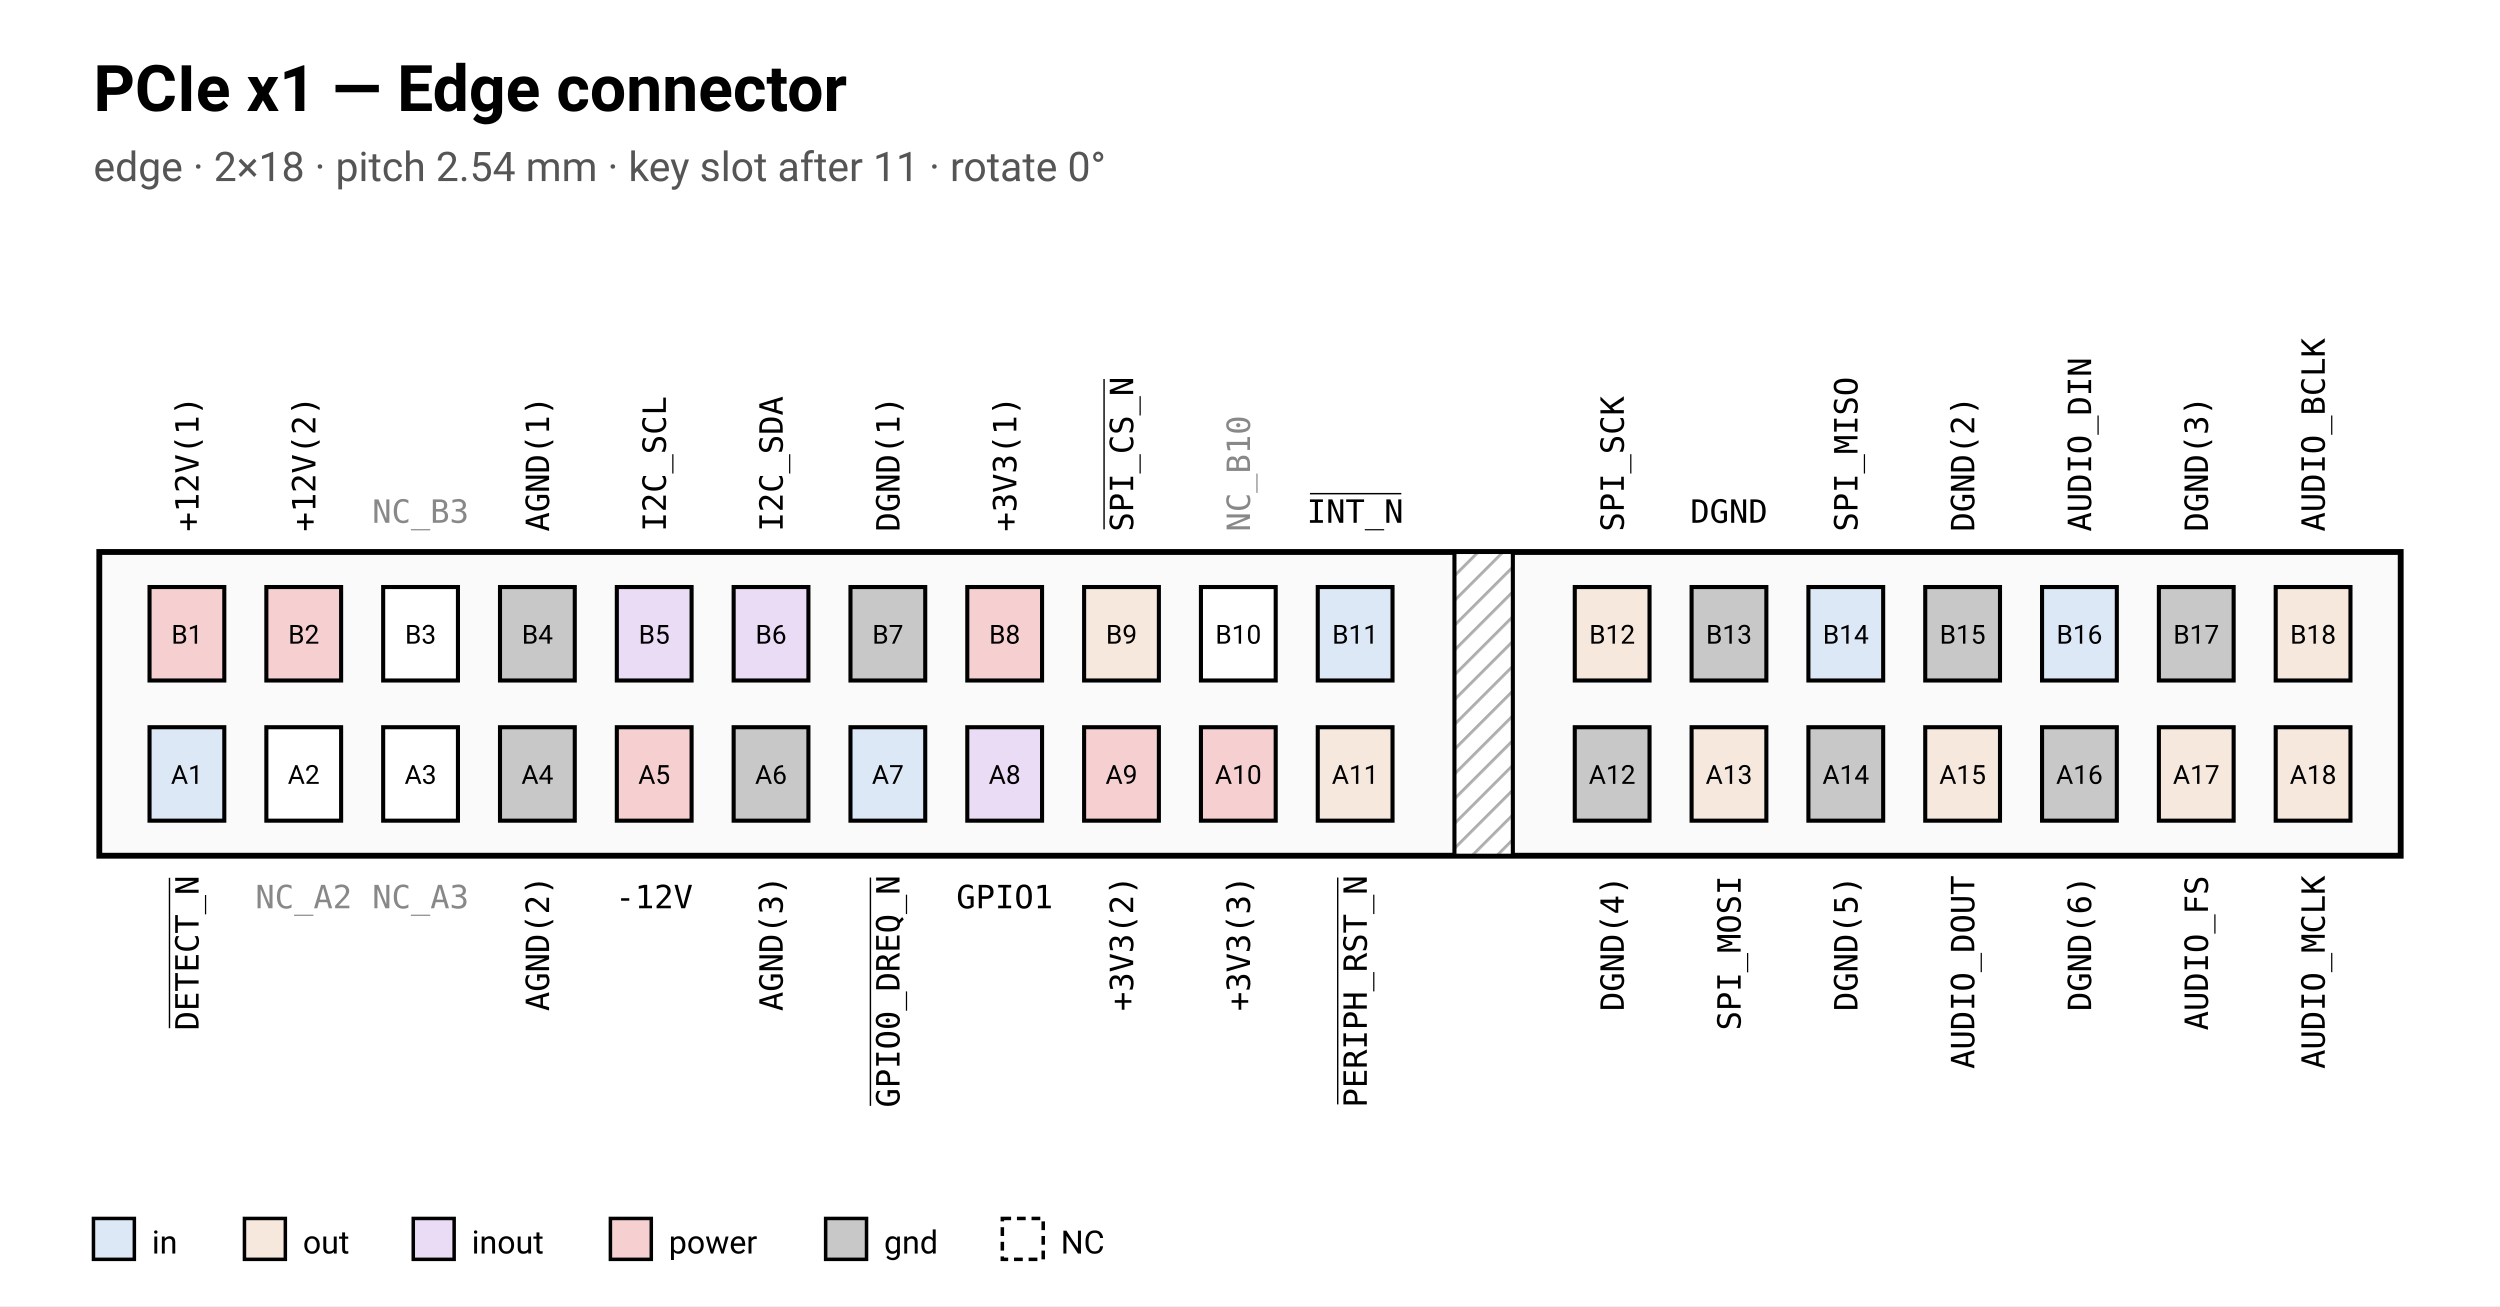
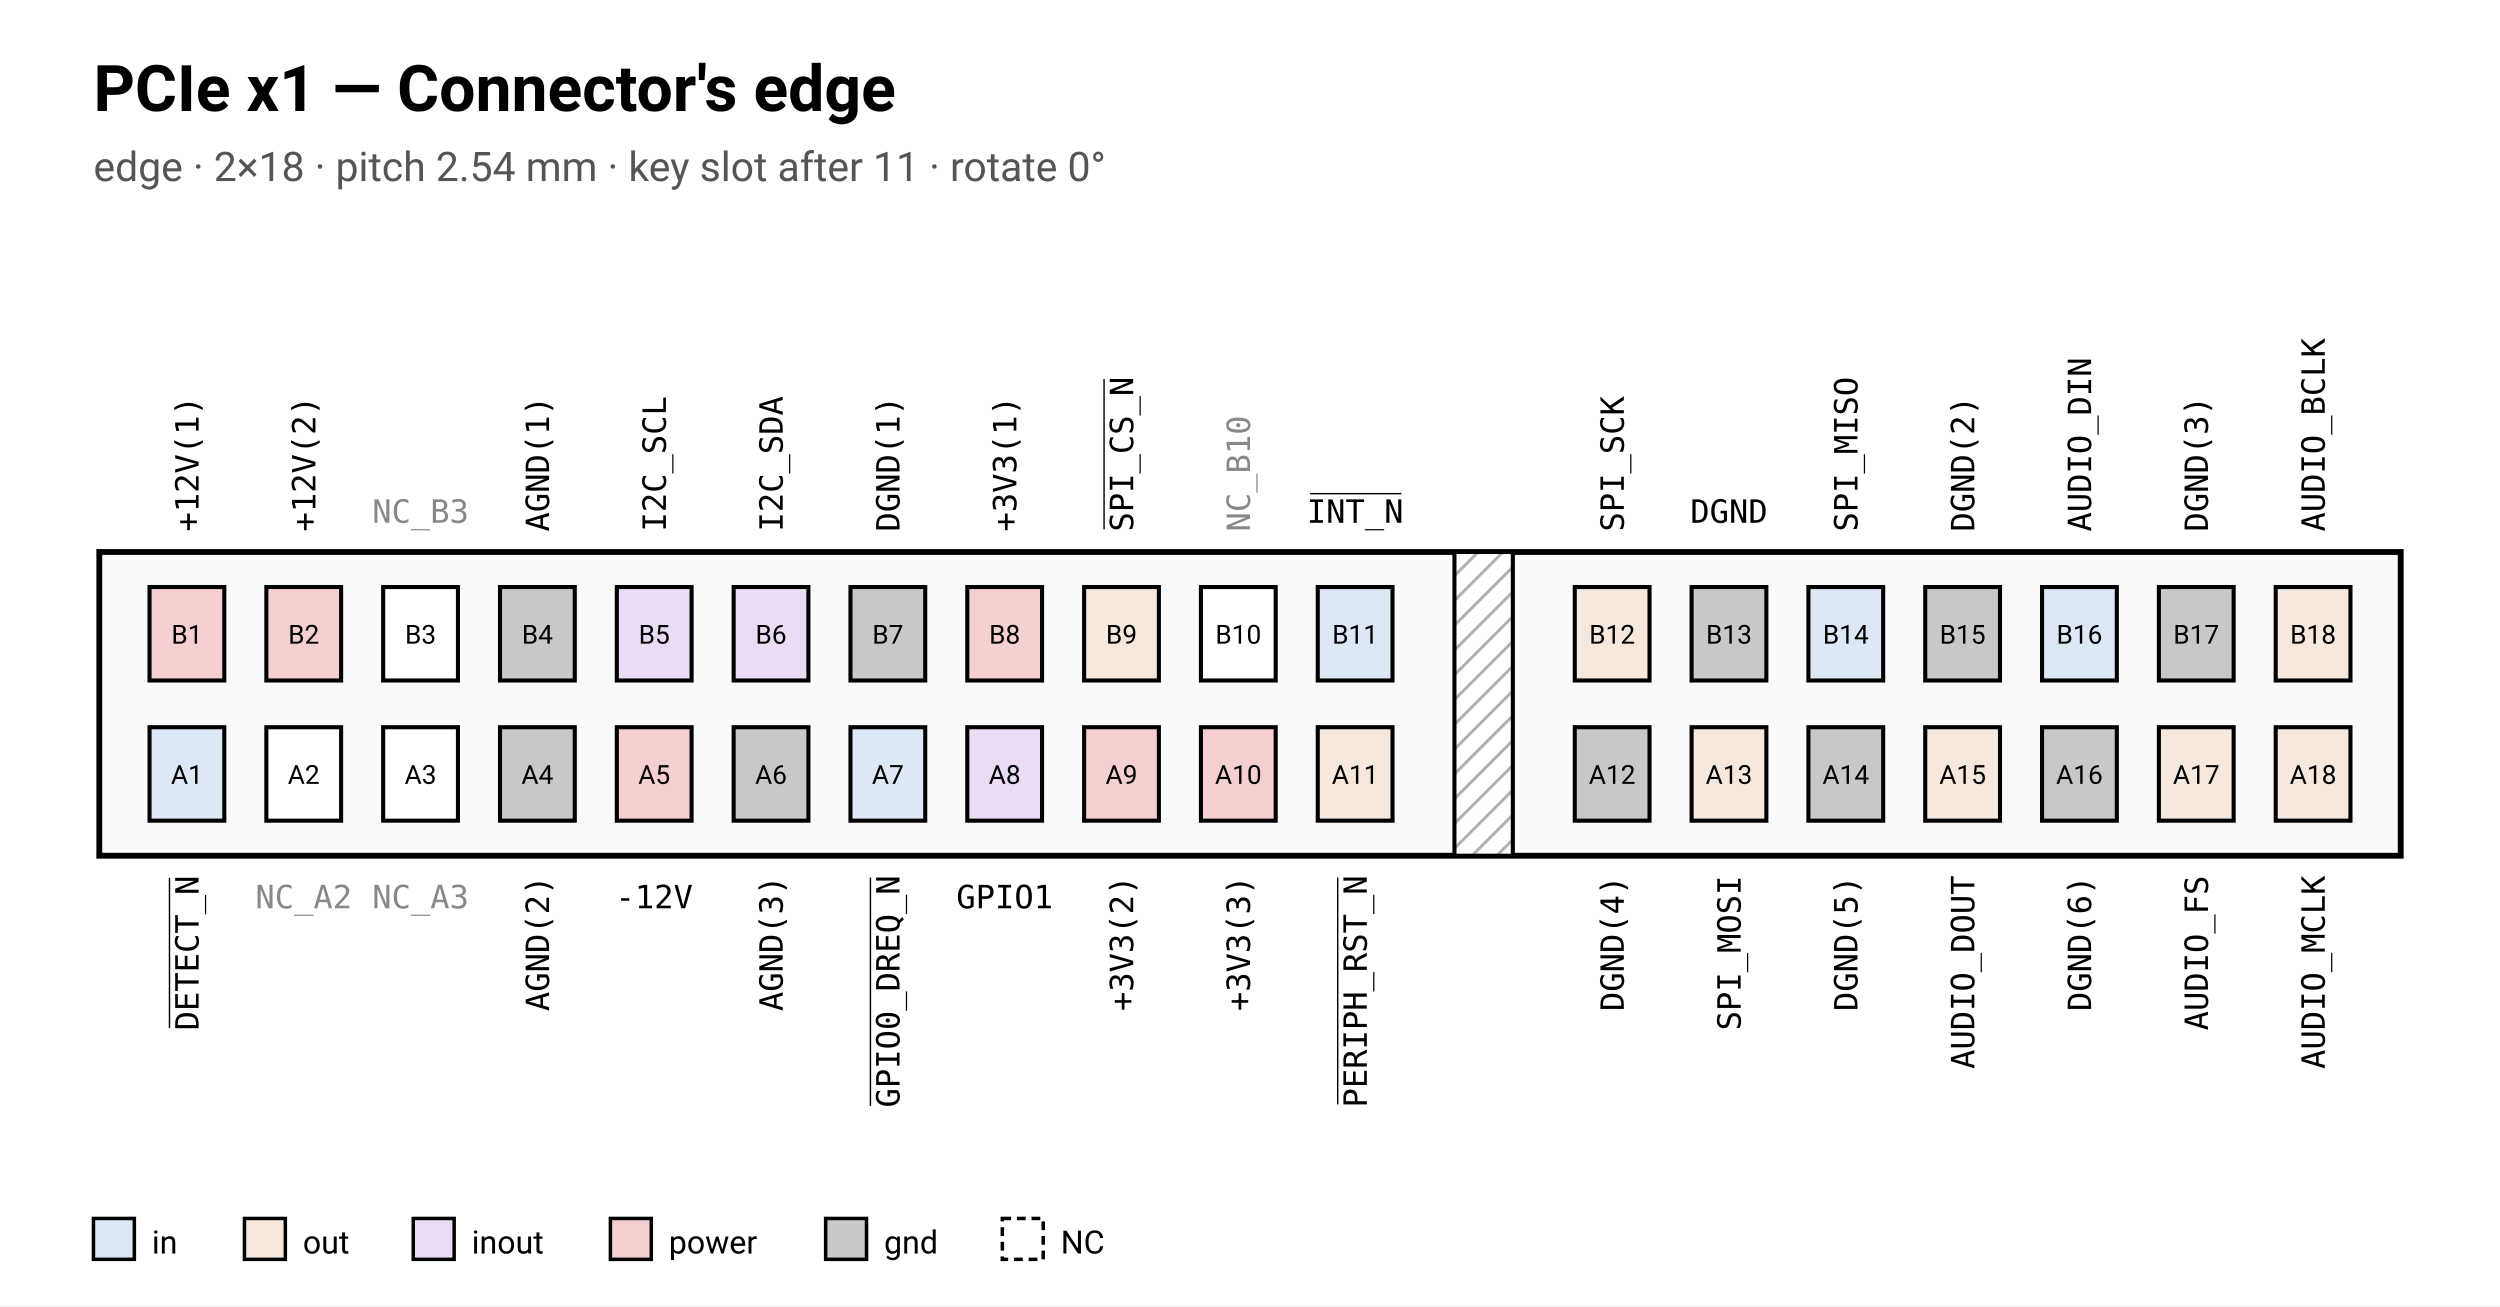
<svg xmlns="http://www.w3.org/2000/svg" width="856" height="447.2" viewBox="0 0 856 447.2">
  <defs>
    <pattern id="hatch" width="6" height="6" patternUnits="userSpaceOnUse" patternTransform="rotate(45)">
      <rect width="6" height="6" fill="#FFFFFF" />
      <line x1="0" y1="0" x2="0" y2="6" stroke="#B0B0B0" stroke-width="2" />
    </pattern>
    <pattern id="xpat" width="8" height="8" patternUnits="userSpaceOnUse">
      <rect width="8" height="8" fill="#FFFFFF" />
      <path d="M0 0L8 8M8 0L0 8" stroke="#C07070" stroke-width="1" />
    </pattern>
    <marker id="arr" viewBox="0 0 10 10" refX="9" refY="5" markerWidth="8" markerHeight="8" orient="auto">
      <path d="M0 0L10 5L0 10z" fill="#000000" />
    </marker>
  </defs>
  <style>text{font-family:-apple-system,BlinkMacSystemFont,"Segoe UI",Roboto,Helvetica,Arial,sans-serif}.m{font-family:ui-monospace,Menlo,Consolas,"DejaVu Sans Mono",monospace}</style>
  <rect width="856" height="447.2" fill="#FFFFFF" />
-   <text x="32" y="38" font-size="22" font-weight="700" fill="#000000">PCIe x1 — Edge connector</text>
+   <text x="32" y="38" font-size="22" font-weight="700" fill="#000000">PCIe x1 — Connector's edge</text>
  <text x="32" y="62" font-size="14" fill="#555555">edge · 2×18 · pitch 2.54 mm · key slot after 11 · rotate 0°</text>
  <g transform="translate(428,241)">
    <polygon points="-394,-52 394,-52 394,52 -394,52" fill="#FAFAFA" stroke="#000000" stroke-width="2" />
    <polygon points="70,-52 90,-52 90,52 70,52" fill="url(#hatch)" stroke="#000000" stroke-width="1.4" />
    <polygon points="-376.8,-40 -351.2,-40 -351.2,-8 -376.8,-8" fill="#F6D0D0" stroke="#000000" stroke-width="1.4" />
    <text x="-364" y="-20.6" font-size="9" text-anchor="middle" fill="#000000">B1</text>
    <text x="-360" y="-59" font-size="11" text-anchor="start" fill="#000000" class="m" transform="rotate(-90 -360 -59)">+12V(1)</text>
    <polygon points="-336.8,-40 -311.2,-40 -311.2,-8 -336.8,-8" fill="#F6D0D0" stroke="#000000" stroke-width="1.4" />
    <text x="-324" y="-20.6" font-size="9" text-anchor="middle" fill="#000000">B2</text>
    <text x="-320" y="-59" font-size="11" text-anchor="start" fill="#000000" class="m" transform="rotate(-90 -320 -59)">+12V(2)</text>
    <polygon points="-296.8,-40 -271.2,-40 -271.2,-8 -296.8,-8" fill="#FFFFFF" stroke="#000000" stroke-width="1.4" />
    <text x="-284" y="-20.6" font-size="9" text-anchor="middle" fill="#000000">B3</text>
    <text x="-284" y="-62" font-size="11" text-anchor="middle" fill="#888888" class="m">NC_B3</text>
    <polygon points="-256.8,-40 -231.2,-40 -231.2,-8 -256.8,-8" fill="#C8C8C8" stroke="#000000" stroke-width="1.4" />
    <text x="-244" y="-20.6" font-size="9" text-anchor="middle" fill="#000000">B4</text>
    <text x="-240" y="-59" font-size="11" text-anchor="start" fill="#000000" class="m" transform="rotate(-90 -240 -59)">AGND(1)</text>
    <polygon points="-216.8,-40 -191.2,-40 -191.2,-8 -216.8,-8" fill="#EBDCF6" stroke="#000000" stroke-width="1.4" />
    <text x="-204" y="-20.6" font-size="9" text-anchor="middle" fill="#000000">B5</text>
    <text x="-200" y="-59" font-size="11" text-anchor="start" fill="#000000" class="m" transform="rotate(-90 -200 -59)">I2C_SCL</text>
    <polygon points="-176.8,-40 -151.2,-40 -151.2,-8 -176.8,-8" fill="#EBDCF6" stroke="#000000" stroke-width="1.4" />
    <text x="-164" y="-20.6" font-size="9" text-anchor="middle" fill="#000000">B6</text>
    <text x="-160" y="-59" font-size="11" text-anchor="start" fill="#000000" class="m" transform="rotate(-90 -160 -59)">I2C_SDA</text>
    <polygon points="-136.8,-40 -111.2,-40 -111.2,-8 -136.8,-8" fill="#C8C8C8" stroke="#000000" stroke-width="1.4" />
    <text x="-124" y="-20.6" font-size="9" text-anchor="middle" fill="#000000">B7</text>
    <text x="-120" y="-59" font-size="11" text-anchor="start" fill="#000000" class="m" transform="rotate(-90 -120 -59)">DGND(1)</text>
    <polygon points="-96.8,-40 -71.2,-40 -71.2,-8 -96.8,-8" fill="#F6D0D0" stroke="#000000" stroke-width="1.4" />
    <text x="-84" y="-20.6" font-size="9" text-anchor="middle" fill="#000000">B8</text>
    <text x="-80" y="-59" font-size="11" text-anchor="start" fill="#000000" class="m" transform="rotate(-90 -80 -59)">+3V3(1)</text>
    <polygon points="-56.8,-40 -31.2,-40 -31.2,-8 -56.8,-8" fill="#F6E8DC" stroke="#000000" stroke-width="1.4" />
    <text x="-44" y="-20.6" font-size="9" text-anchor="middle" fill="#000000">B9</text>
    <text x="-40" y="-59" font-size="11" text-anchor="start" fill="#000000" class="m" transform="rotate(-90 -40 -59)" style="text-decoration:overline">SPI_CS_N</text>
    <polygon points="-16.8,-40 8.8,-40 8.8,-8 -16.8,-8" fill="#FFFFFF" stroke="#000000" stroke-width="1.4" />
    <text x="-4" y="-20.6" font-size="9" text-anchor="middle" fill="#000000">B10</text>
    <text x="0" y="-59" font-size="11" text-anchor="start" fill="#888888" class="m" transform="rotate(-90 0 -59)">NC_B10</text>
    <polygon points="23.2,-40 48.8,-40 48.8,-8 23.2,-8" fill="#DCE8F6" stroke="#000000" stroke-width="1.4" />
    <text x="36" y="-20.6" font-size="9" text-anchor="middle" fill="#000000">B11</text>
    <text x="36" y="-62" font-size="11" text-anchor="middle" fill="#000000" class="m" style="text-decoration:overline">INT_N</text>
    <polygon points="111.2,-40 136.8,-40 136.8,-8 111.2,-8" fill="#F6E8DC" stroke="#000000" stroke-width="1.4" />
    <text x="124" y="-20.6" font-size="9" text-anchor="middle" fill="#000000">B12</text>
    <text x="128" y="-59" font-size="11" text-anchor="start" fill="#000000" class="m" transform="rotate(-90 128 -59)">SPI_SCK</text>
    <polygon points="151.2,-40 176.8,-40 176.8,-8 151.2,-8" fill="#C8C8C8" stroke="#000000" stroke-width="1.4" />
    <text x="164" y="-20.6" font-size="9" text-anchor="middle" fill="#000000">B13</text>
    <text x="164" y="-62" font-size="11" text-anchor="middle" fill="#000000" class="m">DGND</text>
    <polygon points="191.2,-40 216.8,-40 216.8,-8 191.2,-8" fill="#DCE8F6" stroke="#000000" stroke-width="1.4" />
    <text x="204" y="-20.6" font-size="9" text-anchor="middle" fill="#000000">B14</text>
    <text x="208" y="-59" font-size="11" text-anchor="start" fill="#000000" class="m" transform="rotate(-90 208 -59)">SPI_MISO</text>
    <polygon points="231.2,-40 256.8,-40 256.8,-8 231.2,-8" fill="#C8C8C8" stroke="#000000" stroke-width="1.4" />
    <text x="244" y="-20.6" font-size="9" text-anchor="middle" fill="#000000">B15</text>
    <text x="248" y="-59" font-size="11" text-anchor="start" fill="#000000" class="m" transform="rotate(-90 248 -59)">DGND(2)</text>
    <polygon points="271.2,-40 296.8,-40 296.8,-8 271.2,-8" fill="#DCE8F6" stroke="#000000" stroke-width="1.4" />
    <text x="284" y="-20.6" font-size="9" text-anchor="middle" fill="#000000">B16</text>
    <text x="288" y="-59" font-size="11" text-anchor="start" fill="#000000" class="m" transform="rotate(-90 288 -59)">AUDIO_DIN</text>
    <polygon points="311.2,-40 336.8,-40 336.8,-8 311.2,-8" fill="#C8C8C8" stroke="#000000" stroke-width="1.4" />
    <text x="324" y="-20.6" font-size="9" text-anchor="middle" fill="#000000">B17</text>
    <text x="328" y="-59" font-size="11" text-anchor="start" fill="#000000" class="m" transform="rotate(-90 328 -59)">DGND(3)</text>
    <polygon points="351.2,-40 376.8,-40 376.8,-8 351.2,-8" fill="#F6E8DC" stroke="#000000" stroke-width="1.4" />
    <text x="364" y="-20.6" font-size="9" text-anchor="middle" fill="#000000">B18</text>
    <text x="368" y="-59" font-size="11" text-anchor="start" fill="#000000" class="m" transform="rotate(-90 368 -59)">AUDIO_BCLK</text>
    <polygon points="-376.8,8 -351.2,8 -351.2,40 -376.8,40" fill="#DCE8F6" stroke="#000000" stroke-width="1.4" />
    <text x="-364" y="27.4" font-size="9" text-anchor="middle" fill="#000000">A1</text>
    <text x="-360" y="111.8" font-size="11" text-anchor="start" fill="#000000" class="m" transform="rotate(-90 -360 111.8)" style="text-decoration:overline">DETECT_N</text>
    <polygon points="-336.8,8 -311.2,8 -311.2,40 -336.8,40" fill="#FFFFFF" stroke="#000000" stroke-width="1.4" />
    <text x="-324" y="27.4" font-size="9" text-anchor="middle" fill="#000000">A2</text>
    <text x="-324" y="70" font-size="11" text-anchor="middle" fill="#888888" class="m">NC_A2</text>
    <polygon points="-296.8,8 -271.2,8 -271.2,40 -296.8,40" fill="#FFFFFF" stroke="#000000" stroke-width="1.4" />
    <text x="-284" y="27.4" font-size="9" text-anchor="middle" fill="#000000">A3</text>
    <text x="-284" y="70" font-size="11" text-anchor="middle" fill="#888888" class="m">NC_A3</text>
    <polygon points="-256.8,8 -231.2,8 -231.2,40 -256.8,40" fill="#C8C8C8" stroke="#000000" stroke-width="1.4" />
    <text x="-244" y="27.4" font-size="9" text-anchor="middle" fill="#000000">A4</text>
    <text x="-240" y="105.2" font-size="11" text-anchor="start" fill="#000000" class="m" transform="rotate(-90 -240 105.2)">AGND(2)</text>
    <polygon points="-216.8,8 -191.2,8 -191.2,40 -216.8,40" fill="#F6D0D0" stroke="#000000" stroke-width="1.4" />
    <text x="-204" y="27.4" font-size="9" text-anchor="middle" fill="#000000">A5</text>
    <text x="-204" y="70" font-size="11" text-anchor="middle" fill="#000000" class="m">-12V</text>
    <polygon points="-176.8,8 -151.2,8 -151.2,40 -176.8,40" fill="#C8C8C8" stroke="#000000" stroke-width="1.4" />
    <text x="-164" y="27.4" font-size="9" text-anchor="middle" fill="#000000">A6</text>
    <text x="-160" y="105.2" font-size="11" text-anchor="start" fill="#000000" class="m" transform="rotate(-90 -160 105.2)">AGND(3)</text>
    <polygon points="-136.8,8 -111.2,8 -111.2,40 -136.8,40" fill="#DCE8F6" stroke="#000000" stroke-width="1.4" />
    <text x="-124" y="27.4" font-size="9" text-anchor="middle" fill="#000000">A7</text>
    <text x="-120" y="138.2" font-size="11" text-anchor="start" fill="#000000" class="m" transform="rotate(-90 -120 138.2)" style="text-decoration:overline">GPIO0_DREQ_N</text>
    <polygon points="-96.8,8 -71.2,8 -71.2,40 -96.8,40" fill="#EBDCF6" stroke="#000000" stroke-width="1.4" />
    <text x="-84" y="27.4" font-size="9" text-anchor="middle" fill="#000000">A8</text>
    <text x="-84" y="70" font-size="11" text-anchor="middle" fill="#000000" class="m">GPIO1</text>
    <polygon points="-56.8,8 -31.2,8 -31.2,40 -56.8,40" fill="#F6D0D0" stroke="#000000" stroke-width="1.4" />
    <text x="-44" y="27.4" font-size="9" text-anchor="middle" fill="#000000">A9</text>
    <text x="-40" y="105.2" font-size="11" text-anchor="start" fill="#000000" class="m" transform="rotate(-90 -40 105.2)">+3V3(2)</text>
    <polygon points="-16.8,8 8.8,8 8.8,40 -16.8,40" fill="#F6D0D0" stroke="#000000" stroke-width="1.4" />
    <text x="-4" y="27.4" font-size="9" text-anchor="middle" fill="#000000">A10</text>
    <text x="0" y="105.2" font-size="11" text-anchor="start" fill="#000000" class="m" transform="rotate(-90 0 105.2)">+3V3(3)</text>
    <polygon points="23.2,8 48.8,8 48.8,40 23.2,40" fill="#F6E8DC" stroke="#000000" stroke-width="1.4" />
    <text x="36" y="27.4" font-size="9" text-anchor="middle" fill="#000000">A11</text>
    <text x="40" y="138.2" font-size="11" text-anchor="start" fill="#000000" class="m" transform="rotate(-90 40 138.2)" style="text-decoration:overline">PERIPH_RST_N</text>
    <polygon points="111.2,8 136.8,8 136.8,40 111.2,40" fill="#C8C8C8" stroke="#000000" stroke-width="1.4" />
    <text x="124" y="27.4" font-size="9" text-anchor="middle" fill="#000000">A12</text>
    <text x="128" y="105.2" font-size="11" text-anchor="start" fill="#000000" class="m" transform="rotate(-90 128 105.2)">DGND(4)</text>
    <polygon points="151.2,8 176.8,8 176.8,40 151.2,40" fill="#F6E8DC" stroke="#000000" stroke-width="1.4" />
    <text x="164" y="27.4" font-size="9" text-anchor="middle" fill="#000000">A13</text>
    <text x="168" y="111.8" font-size="11" text-anchor="start" fill="#000000" class="m" transform="rotate(-90 168 111.8)">SPI_MOSI</text>
    <polygon points="191.2,8 216.8,8 216.8,40 191.2,40" fill="#C8C8C8" stroke="#000000" stroke-width="1.4" />
    <text x="204" y="27.4" font-size="9" text-anchor="middle" fill="#000000">A14</text>
    <text x="208" y="105.2" font-size="11" text-anchor="start" fill="#000000" class="m" transform="rotate(-90 208 105.2)">DGND(5)</text>
    <polygon points="231.2,8 256.8,8 256.8,40 231.2,40" fill="#F6E8DC" stroke="#000000" stroke-width="1.4" />
    <text x="244" y="27.4" font-size="9" text-anchor="middle" fill="#000000">A15</text>
    <text x="248" y="125" font-size="11" text-anchor="start" fill="#000000" class="m" transform="rotate(-90 248 125)">AUDIO_DOUT</text>
    <polygon points="271.2,8 296.8,8 296.8,40 271.2,40" fill="#C8C8C8" stroke="#000000" stroke-width="1.4" />
    <text x="284" y="27.4" font-size="9" text-anchor="middle" fill="#000000">A16</text>
    <text x="288" y="105.2" font-size="11" text-anchor="start" fill="#000000" class="m" transform="rotate(-90 288 105.2)">DGND(6)</text>
    <polygon points="311.2,8 336.8,8 336.8,40 311.2,40" fill="#F6E8DC" stroke="#000000" stroke-width="1.4" />
    <text x="324" y="27.4" font-size="9" text-anchor="middle" fill="#000000">A17</text>
    <text x="328" y="111.8" font-size="11" text-anchor="start" fill="#000000" class="m" transform="rotate(-90 328 111.8)">AUDIO_FS</text>
    <polygon points="351.2,8 376.8,8 376.8,40 351.2,40" fill="#F6E8DC" stroke="#000000" stroke-width="1.4" />
    <text x="364" y="27.4" font-size="9" text-anchor="middle" fill="#000000">A18</text>
    <text x="368" y="125" font-size="11" text-anchor="start" fill="#000000" class="m" transform="rotate(-90 368 125)">AUDIO_MCLK</text>
  </g>
  <g transform="translate(32,417.2)">
    <rect x="0" y="0" width="14" height="14" fill="#DCE8F6" stroke="#000000" stroke-width="1.2" />
    <text x="20" y="12" font-size="11" text-anchor="start" fill="#000000">in</text>
    <rect x="51.7" y="0" width="14" height="14" fill="#F6E8DC" stroke="#000000" stroke-width="1.2" />
    <text x="71.7" y="12" font-size="11" text-anchor="start" fill="#000000">out</text>
    <rect x="109.5" y="0" width="14" height="14" fill="#EBDCF6" stroke="#000000" stroke-width="1.2" />
    <text x="129.5" y="12" font-size="11" text-anchor="start" fill="#000000">inout</text>
    <rect x="177" y="0" width="14" height="14" fill="#F6D0D0" stroke="#000000" stroke-width="1.2" />
    <text x="197" y="12" font-size="11" text-anchor="start" fill="#000000">power</text>
    <rect x="250.7" y="0" width="14" height="14" fill="#C8C8C8" stroke="#000000" stroke-width="1.2" />
    <text x="270.7" y="12" font-size="11" text-anchor="start" fill="#000000">gnd</text>
    <rect x="311.2" y="0" width="14" height="14" fill="#FFFFFF" stroke="#000000" stroke-width="1.2" stroke-dasharray="3,2" />
    <text x="331.2" y="12" font-size="11" text-anchor="start" fill="#000000">NC</text>
  </g>
</svg>
